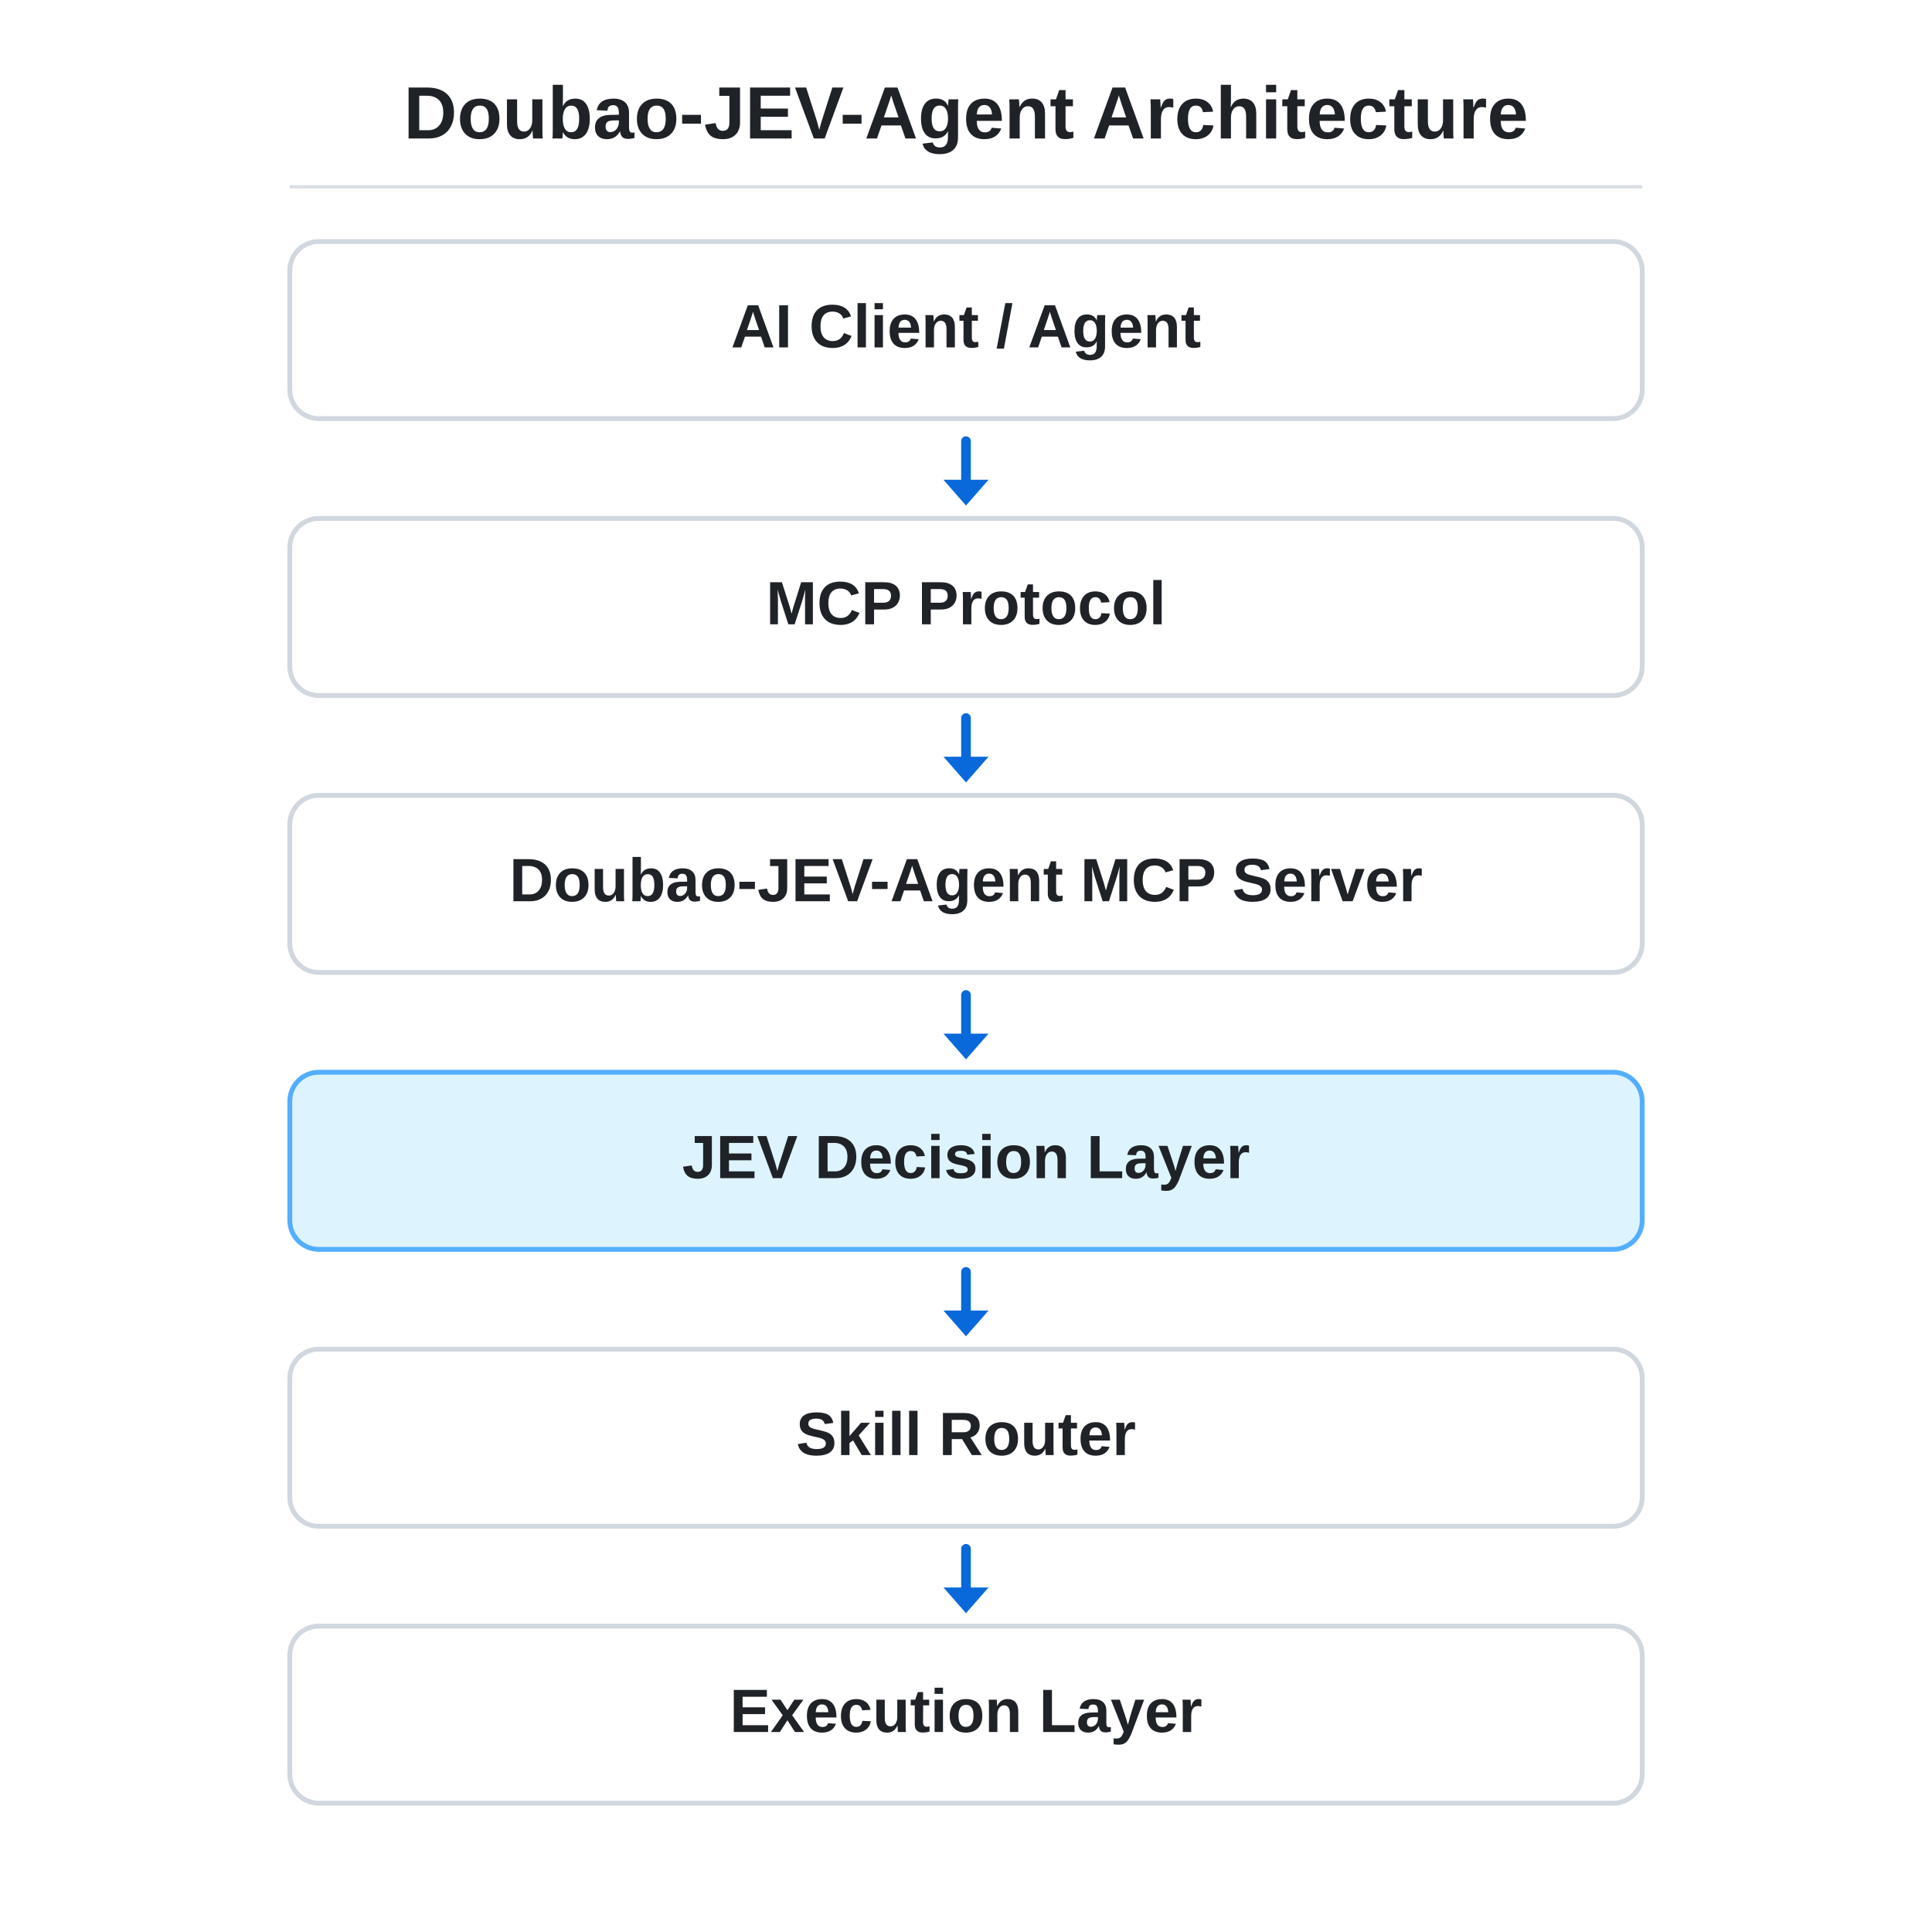
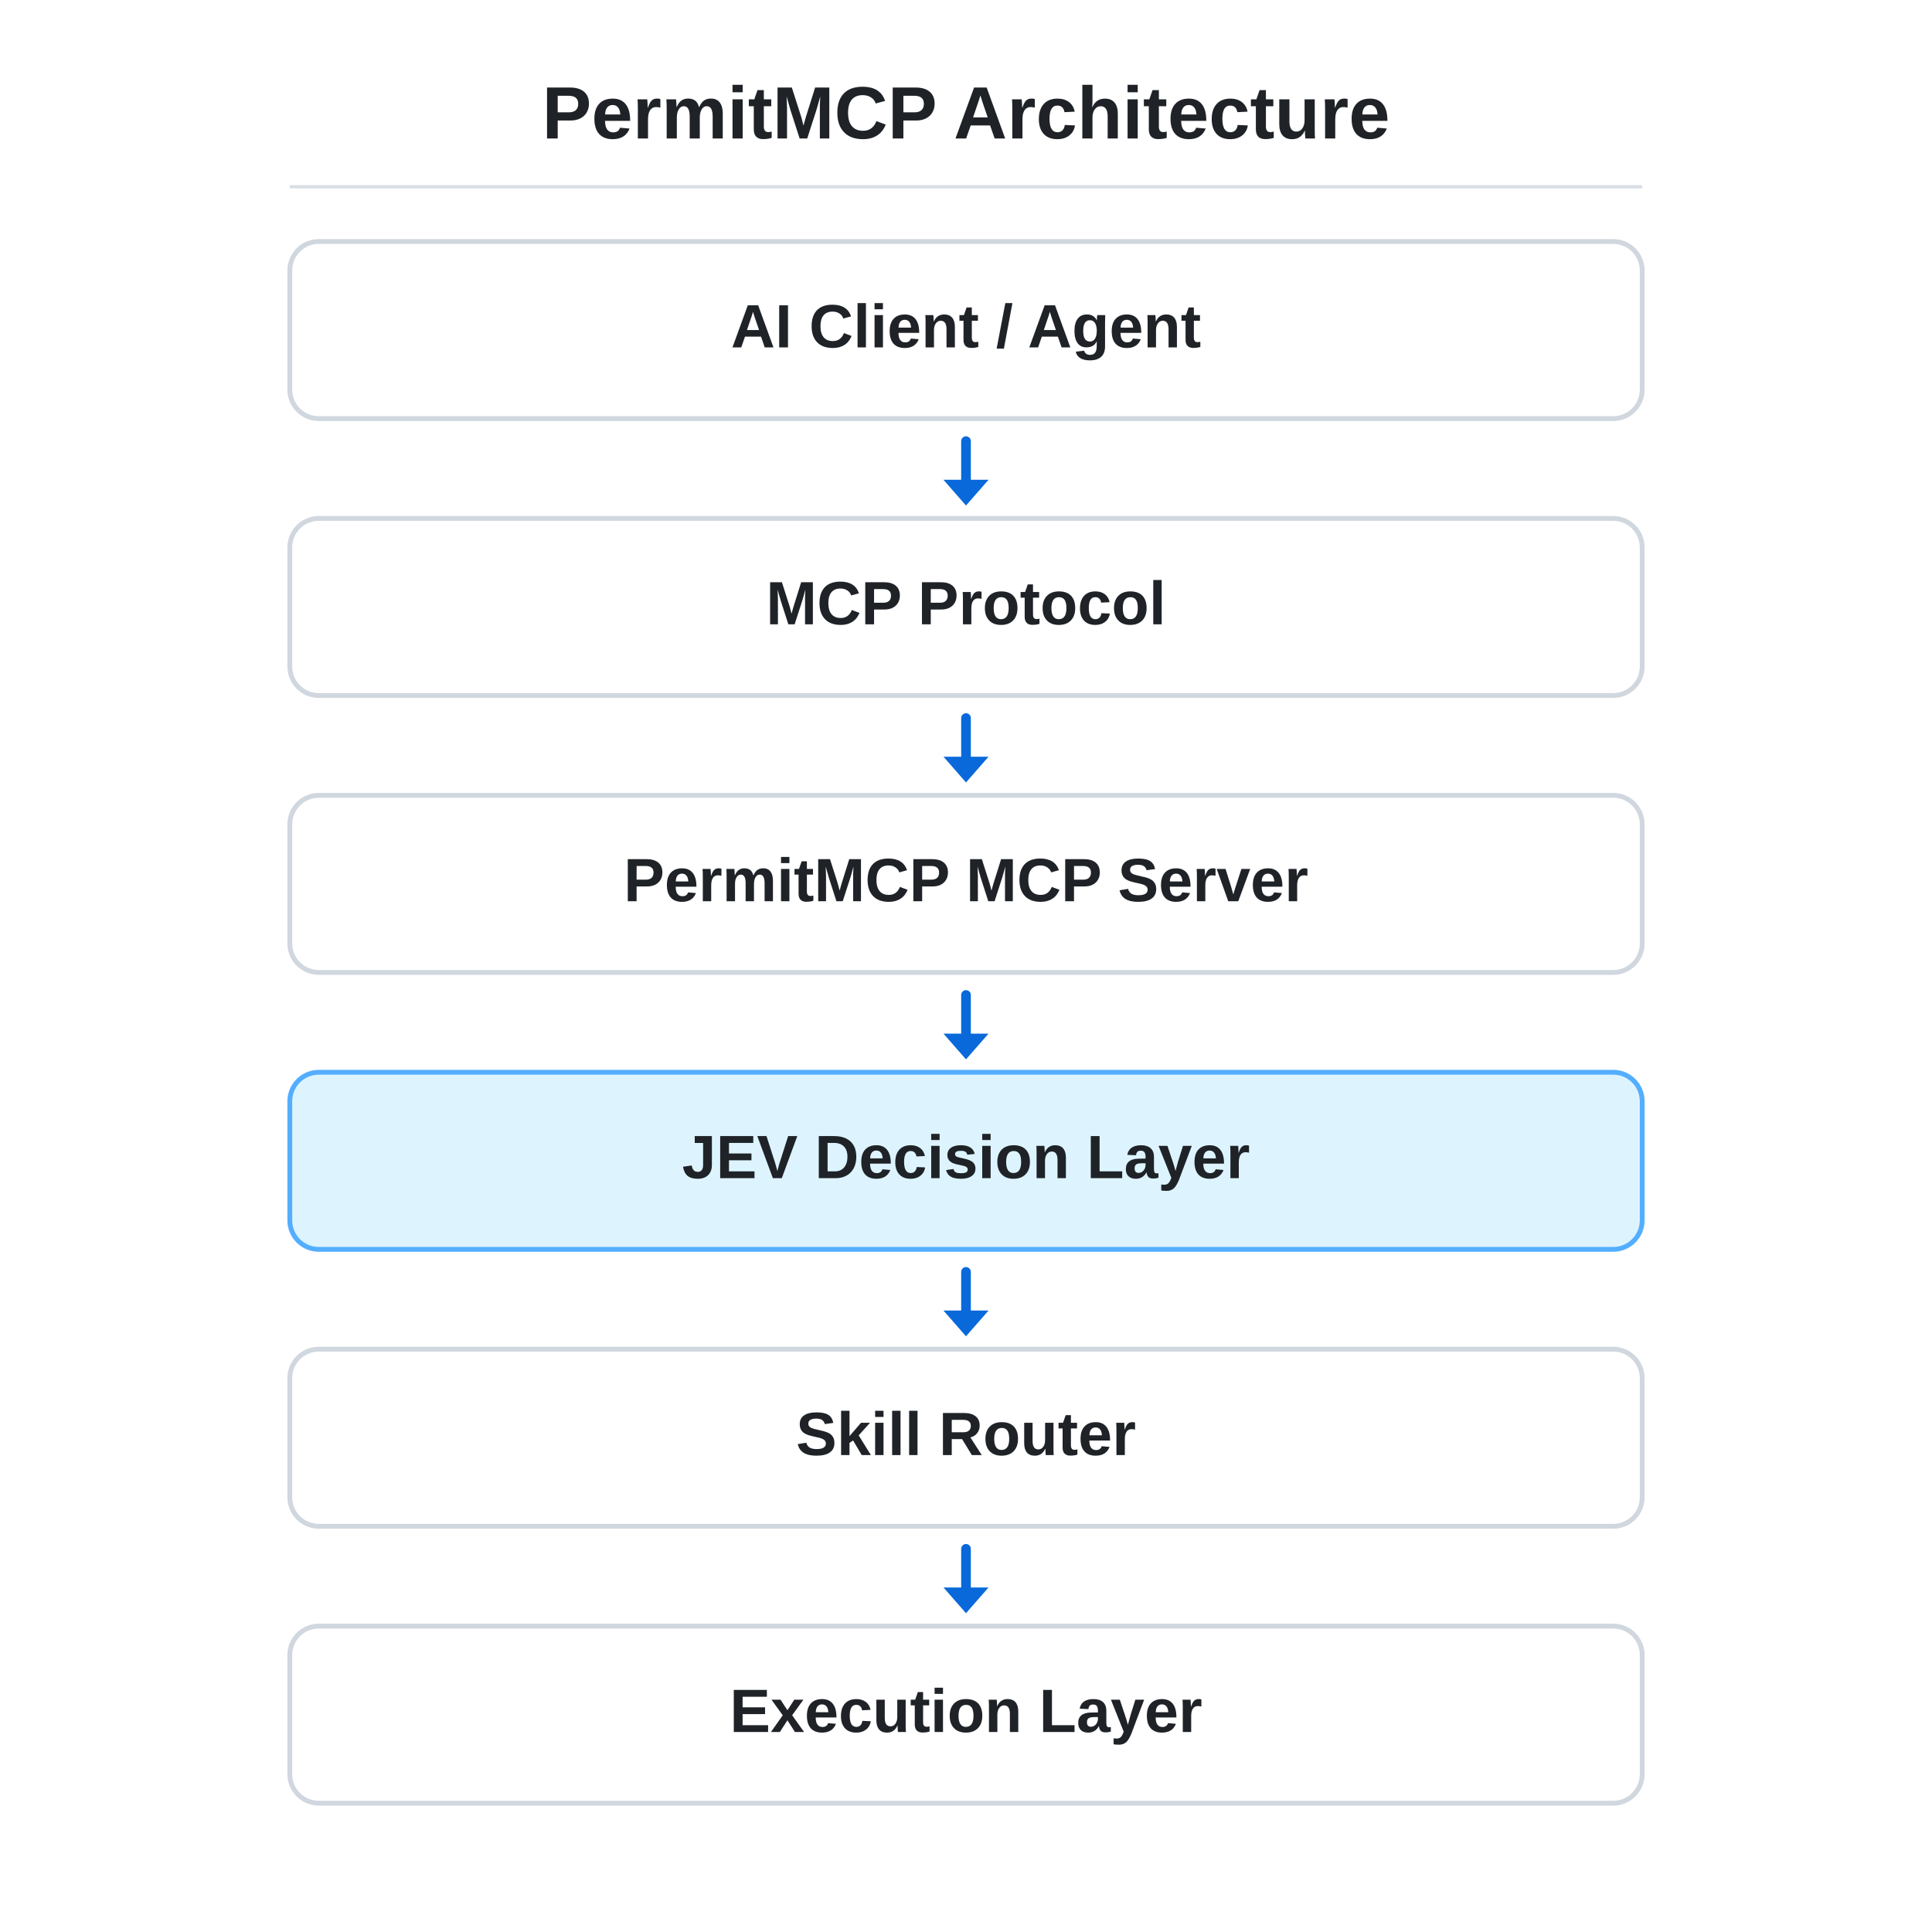
<svg xmlns="http://www.w3.org/2000/svg" width="1200" height="1200" viewBox="0 0 1200 1200" role="img" aria-labelledby="title desc">
  <rect width="1200" height="1200" fill="#ffffff" />
-   <text x="600" y="86" text-anchor="middle" fill="#1f2328" font-family="Segoe UI, Arial, sans-serif" font-size="46" font-weight="700">Doubao-JEV-Agent Architecture</text>
+   <text x="600" y="86" text-anchor="middle" fill="#1f2328" font-family="Segoe UI, Arial, sans-serif" font-size="46" font-weight="700">PermitMCP Architecture</text>
  <line x1="180" y1="116" x2="1020" y2="116" stroke="#d8dee4" stroke-width="2" />
  <g fill="#ffffff" stroke="#d0d7de" stroke-width="3">
    <rect x="180" y="150" width="840" height="110" rx="18" />
    <rect x="180" y="322" width="840" height="110" rx="18" />
    <rect x="180" y="494" width="840" height="110" rx="18" />
    <rect x="180" y="838" width="840" height="110" rx="18" />
    <rect x="180" y="1010" width="840" height="110" rx="18" />
  </g>
  <rect x="180" y="666" width="840" height="110" rx="18" fill="#ddf4ff" stroke="#54aeff" stroke-width="3" />
  <g fill="#1f2328" font-family="Segoe UI, Arial, sans-serif" font-size="38" font-weight="600" text-anchor="middle" dominant-baseline="middle">
    <text x="600" y="205">AI Client / Agent</text>
    <text x="600" y="377">MCP Protocol</text>
-     <text x="600" y="549">Doubao-JEV-Agent MCP Server</text>
+     <text x="600" y="549">PermitMCP MCP Server</text>
    <text x="600" y="721">JEV Decision Layer</text>
    <text x="600" y="893">Skill Router</text>
    <text x="600" y="1065">Execution Layer</text>
  </g>
  <g stroke="#0969da" stroke-width="6" stroke-linecap="round" fill="#0969da">
    <line x1="600" y1="274" x2="600" y2="298" />
    <path d="M586 298 L600 314 L614 298 Z" stroke="none" />
    <line x1="600" y1="446" x2="600" y2="470" />
    <path d="M586 470 L600 486 L614 470 Z" stroke="none" />
    <line x1="600" y1="618" x2="600" y2="642" />
    <path d="M586 642 L600 658 L614 642 Z" stroke="none" />
    <line x1="600" y1="790" x2="600" y2="814" />
    <path d="M586 814 L600 830 L614 814 Z" stroke="none" />
    <line x1="600" y1="962" x2="600" y2="986" />
    <path d="M586 986 L600 1002 L614 986 Z" stroke="none" />
  </g>
</svg>
